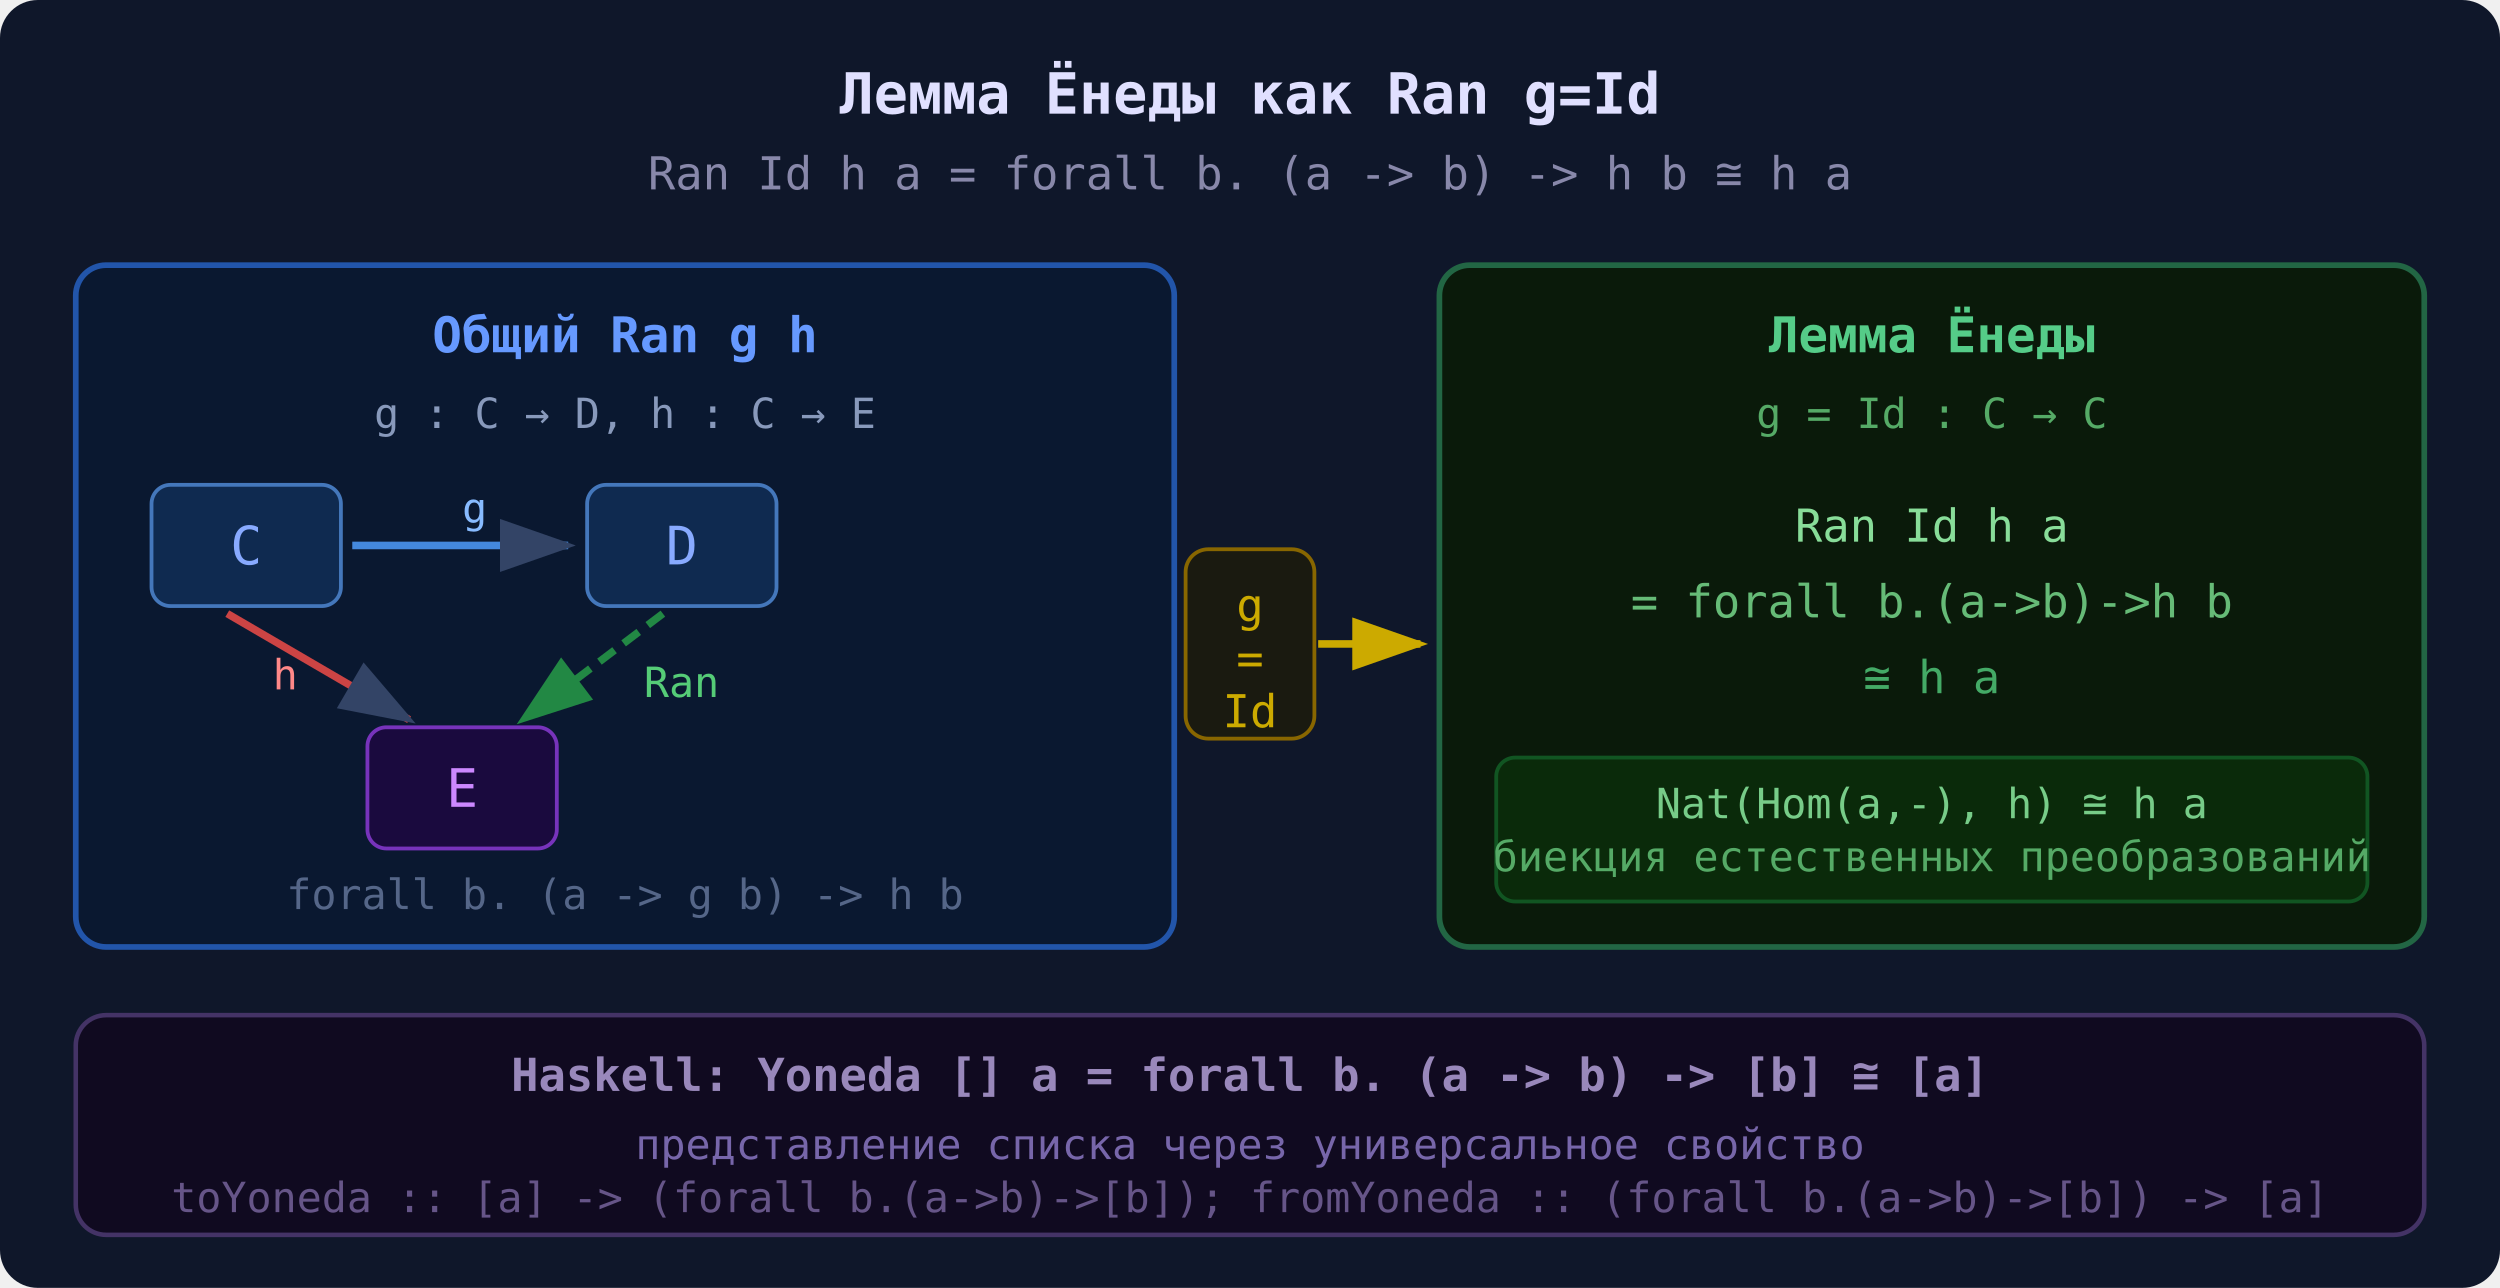
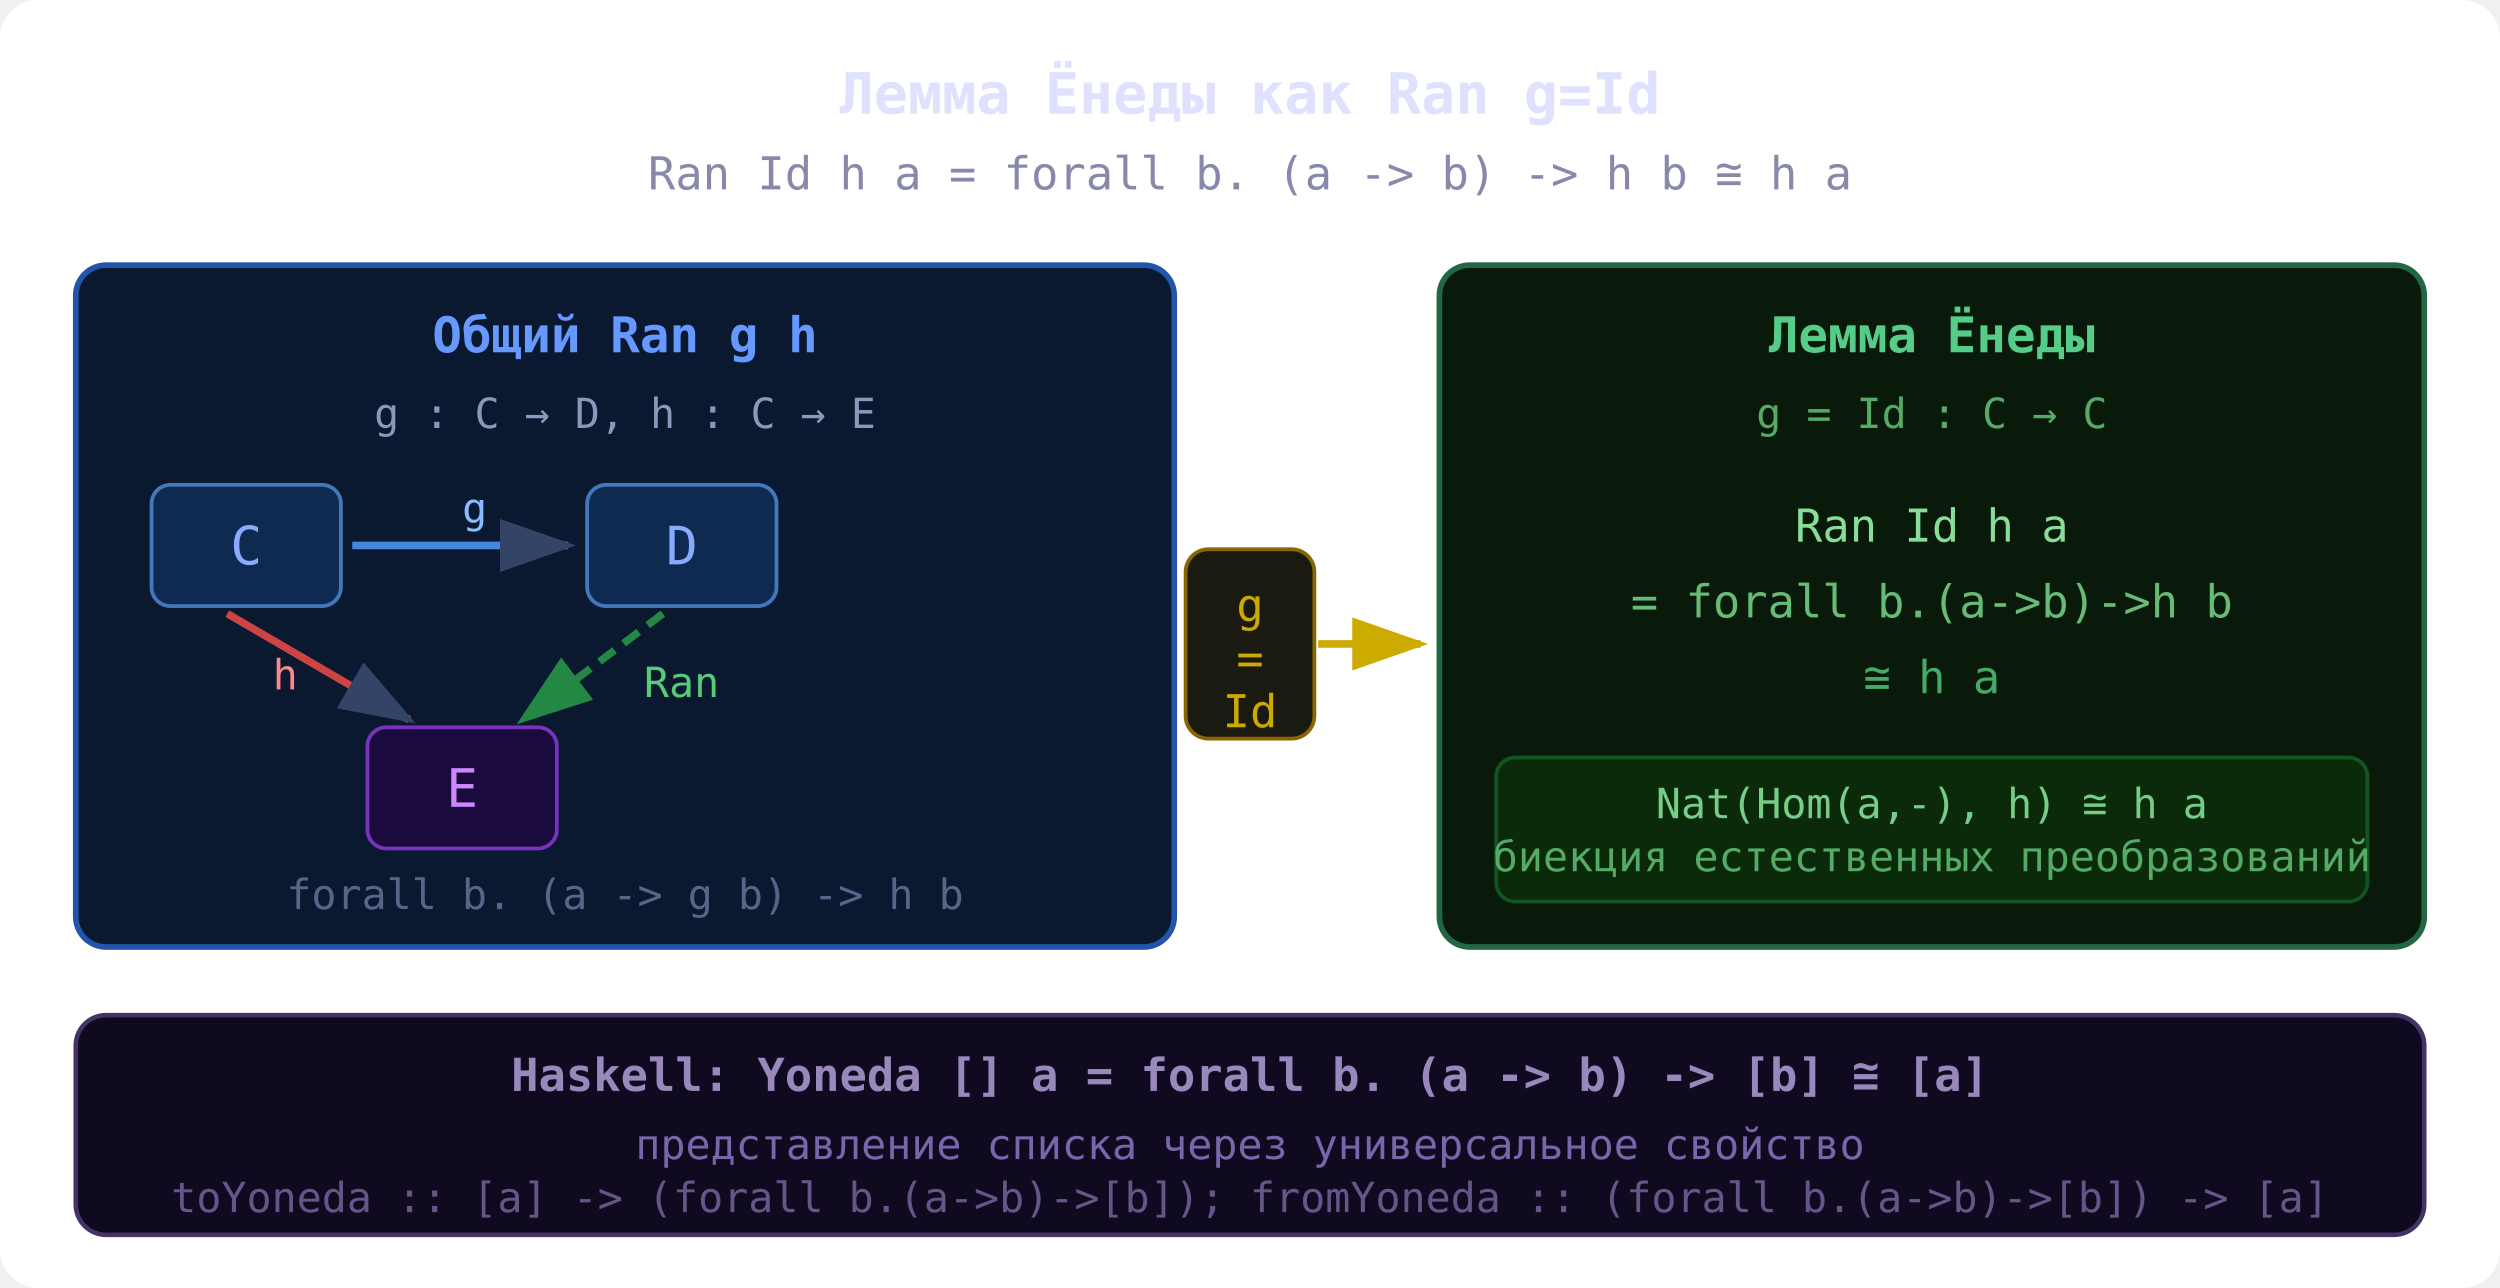
<svg xmlns="http://www.w3.org/2000/svg" width="660" height="340">
  <defs>
    <marker id="arry" markerWidth="10" markerHeight="7" refX="9" refY="3.5" orient="auto">
      <polygon points="0 0, 10 3.5, 0 7" fill="#334466" />
    </marker>
    <marker id="arrYy" markerWidth="10" markerHeight="7" refX="9" refY="3.5" orient="auto">
      <polygon points="0 0, 10 3.5, 0 7" fill="#ccaa00" />
    </marker>
    <marker id="arrGy" markerWidth="10" markerHeight="7" refX="9" refY="3.5" orient="auto">
      <polygon points="0 0, 10 3.5, 0 7" fill="#228844" />
    </marker>
  </defs>
-   <rect width="660" height="340" fill="#0f172a" rx="10" />
+   <rect width="660" height="340" fill="#ffffff" rx="10" />
  <text x="330" y="30" text-anchor="middle" font-family="monospace" font-size="15" fill="#e0e0ff" font-weight="bold">Лемма Ёнеды как Ran g=Id</text>
  <text x="330" y="50" text-anchor="middle" font-family="monospace" font-size="12" fill="#8888aa">Ran Id h a = forall b. (a -&gt; b) -&gt; h b  ≅  h a</text>
  <rect x="20" y="70" width="290" height="180" rx="8" fill="#0a1830" stroke="#2255aa" stroke-width="1.5" />
  <text x="165" y="93" text-anchor="middle" font-family="monospace" font-size="13" fill="#6699ff" font-weight="bold">Общий Ran g h</text>
  <text x="165" y="113" text-anchor="middle" font-family="monospace" font-size="11" fill="#8899bb">g : C → D, h : C → E</text>
  <rect x="40" y="128" width="50" height="32" rx="5" fill="#0f2a50" stroke="#4477bb" />
  <text x="65" y="149" text-anchor="middle" font-family="monospace" font-size="14" fill="#88aaff">C</text>
  <rect x="155" y="128" width="50" height="32" rx="5" fill="#0f2a50" stroke="#4477bb" />
  <text x="180" y="149" text-anchor="middle" font-family="monospace" font-size="14" fill="#88aaff">D</text>
  <rect x="97" y="192" width="50" height="32" rx="5" fill="#1a0a3e" stroke="#7733bb" />
  <text x="122" y="213" text-anchor="middle" font-family="monospace" font-size="14" fill="#cc88ff">E</text>
  <line x1="93" y1="144" x2="150" y2="144" stroke="#4488dd" stroke-width="2" marker-end="url(#arry)" />
  <text x="122" y="138" font-family="monospace" font-size="11" fill="#88bbff">g</text>
  <line x1="60" y1="162" x2="108" y2="190" stroke="#cc4444" stroke-width="2" marker-end="url(#arry)" />
  <text x="72" y="182" font-family="monospace" font-size="11" fill="#ff8888">h</text>
  <line x1="175" y1="162" x2="138" y2="190" stroke="#228844" stroke-width="2" stroke-dasharray="5,3" marker-end="url(#arrGy)" />
  <text x="170" y="184" font-family="monospace" font-size="11" fill="#55cc77">Ran</text>
  <text x="165" y="240" text-anchor="middle" font-family="monospace" font-size="11" fill="#556688">forall b. (a -&gt; g b) -&gt; h b</text>
  <rect x="313" y="145" width="34" height="50" rx="6" fill="#1a1a10" stroke="#886600" />
  <text x="330" y="164" text-anchor="middle" font-family="monospace" font-size="12" fill="#ccaa00">g</text>
  <text x="330" y="178" text-anchor="middle" font-family="monospace" font-size="12" fill="#ccaa00">=</text>
  <text x="330" y="192" text-anchor="middle" font-family="monospace" font-size="12" fill="#ccaa00">Id</text>
  <line x1="348" y1="170" x2="375" y2="170" stroke="#ccaa00" stroke-width="2" marker-end="url(#arrYy)" />
  <rect x="380" y="70" width="260" height="180" rx="8" fill="#0a1a0a" stroke="#226644" stroke-width="1.5" />
  <text x="510" y="93" text-anchor="middle" font-family="monospace" font-size="13" fill="#55cc88" font-weight="bold">Лемма Ёнеды</text>
  <text x="510" y="113" text-anchor="middle" font-family="monospace" font-size="11" fill="#55aa66">g = Id : C → C</text>
  <text x="510" y="143" text-anchor="middle" font-family="monospace" font-size="12" fill="#88dd99">Ran Id h a</text>
  <text x="510" y="163" text-anchor="middle" font-family="monospace" font-size="12" fill="#66bb77">= forall b.(a-&gt;b)-&gt;h b</text>
  <text x="510" y="183" text-anchor="middle" font-family="monospace" font-size="12" fill="#44aa66">≅ h a</text>
  <rect x="395" y="200" width="230" height="38" rx="5" fill="#0a2a0a" stroke="#115522" />
  <text x="510" y="216" text-anchor="middle" font-family="monospace" font-size="11" fill="#77cc88">Nat(Hom(a,-), h) ≅ h a</text>
  <text x="510" y="230" text-anchor="middle" font-family="monospace" font-size="11" fill="#55aa66">биекция естественных преобразований</text>
  <rect x="20" y="268" width="620" height="58" rx="8" fill="#100a20" stroke="#443366" stroke-width="1.2" />
  <text x="330" y="288" text-anchor="middle" font-family="monospace" font-size="12" fill="#9988bb" font-weight="bold">Haskell: Yoneda [] a = forall b. (a -&gt; b) -&gt; [b]  ≅  [a]</text>
  <text x="330" y="306" text-anchor="middle" font-family="monospace" font-size="11" fill="#7766aa">представление списка через универсальное свойство</text>
  <text x="330" y="320" text-anchor="middle" font-family="monospace" font-size="11" fill="#665588">toYoneda :: [a] -&gt; (forall b.(a-&gt;b)-&gt;[b]);  fromYoneda :: (forall b.(a-&gt;b)-&gt;[b]) -&gt; [a]</text>
</svg>
